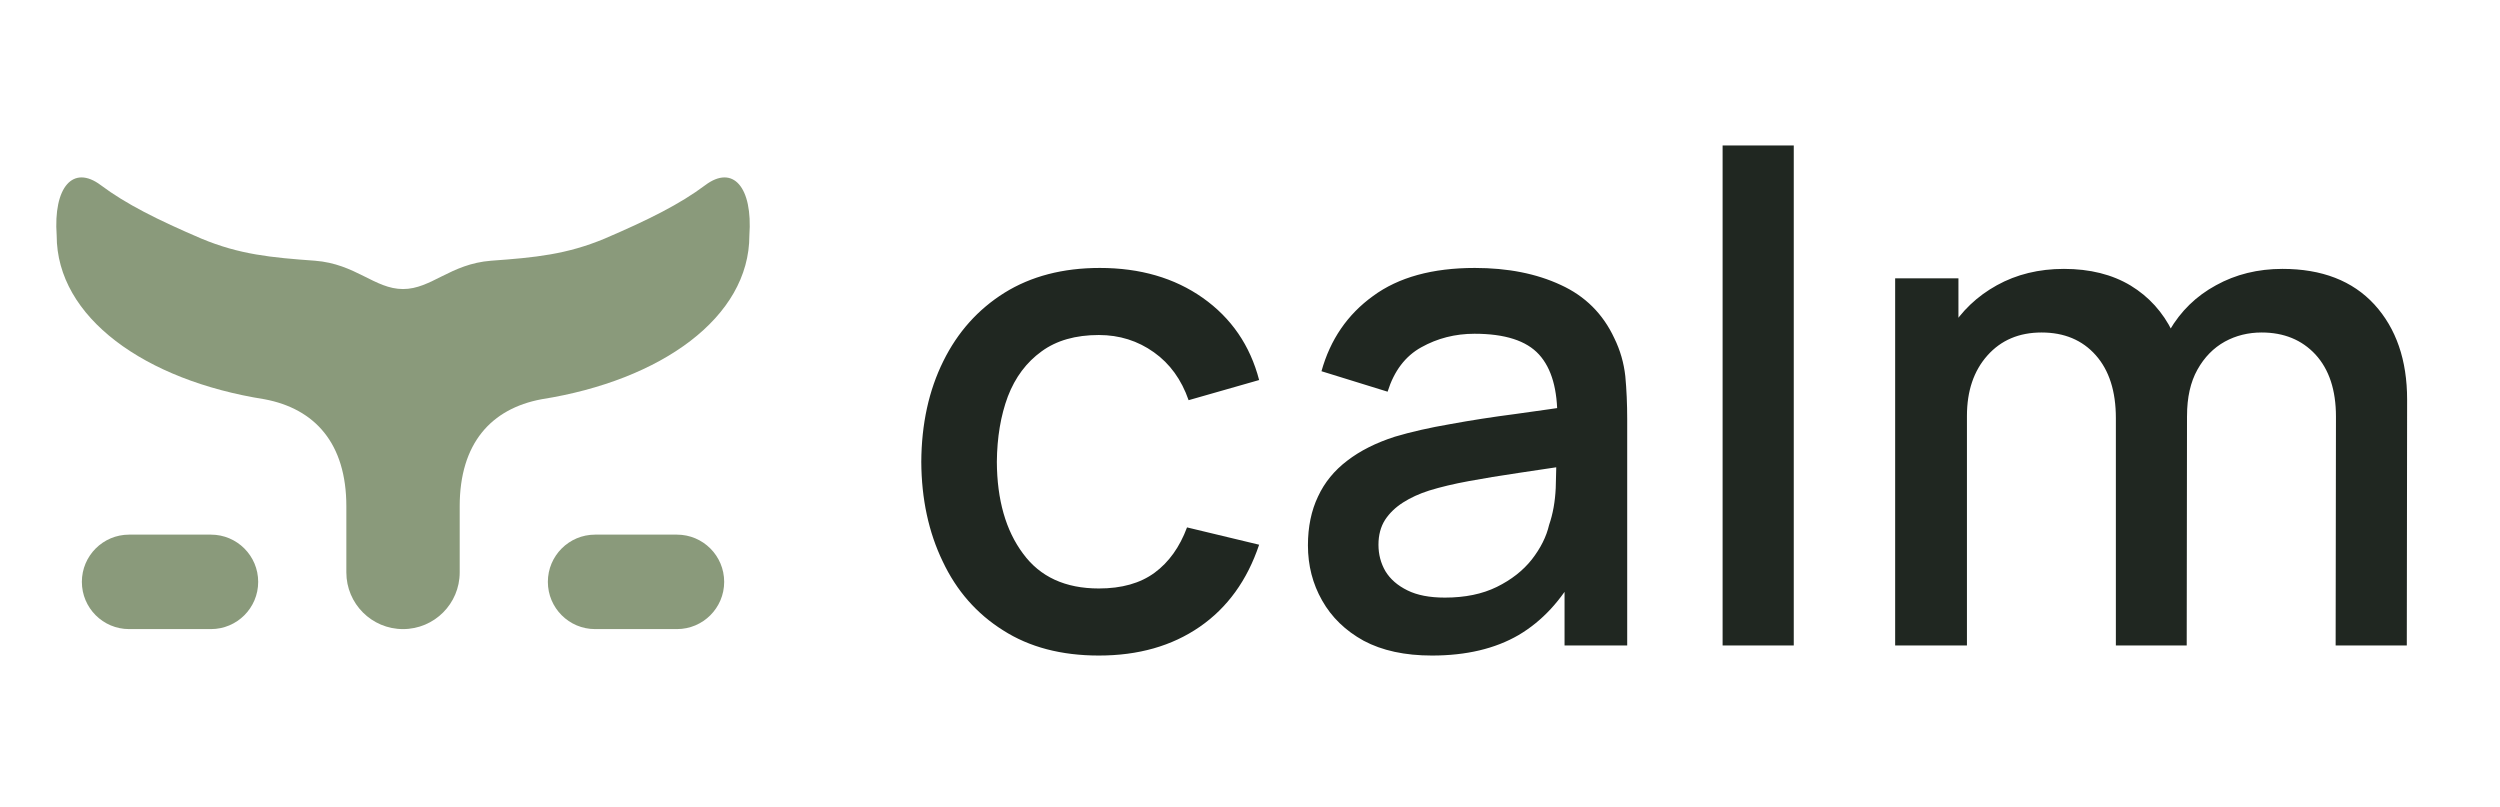
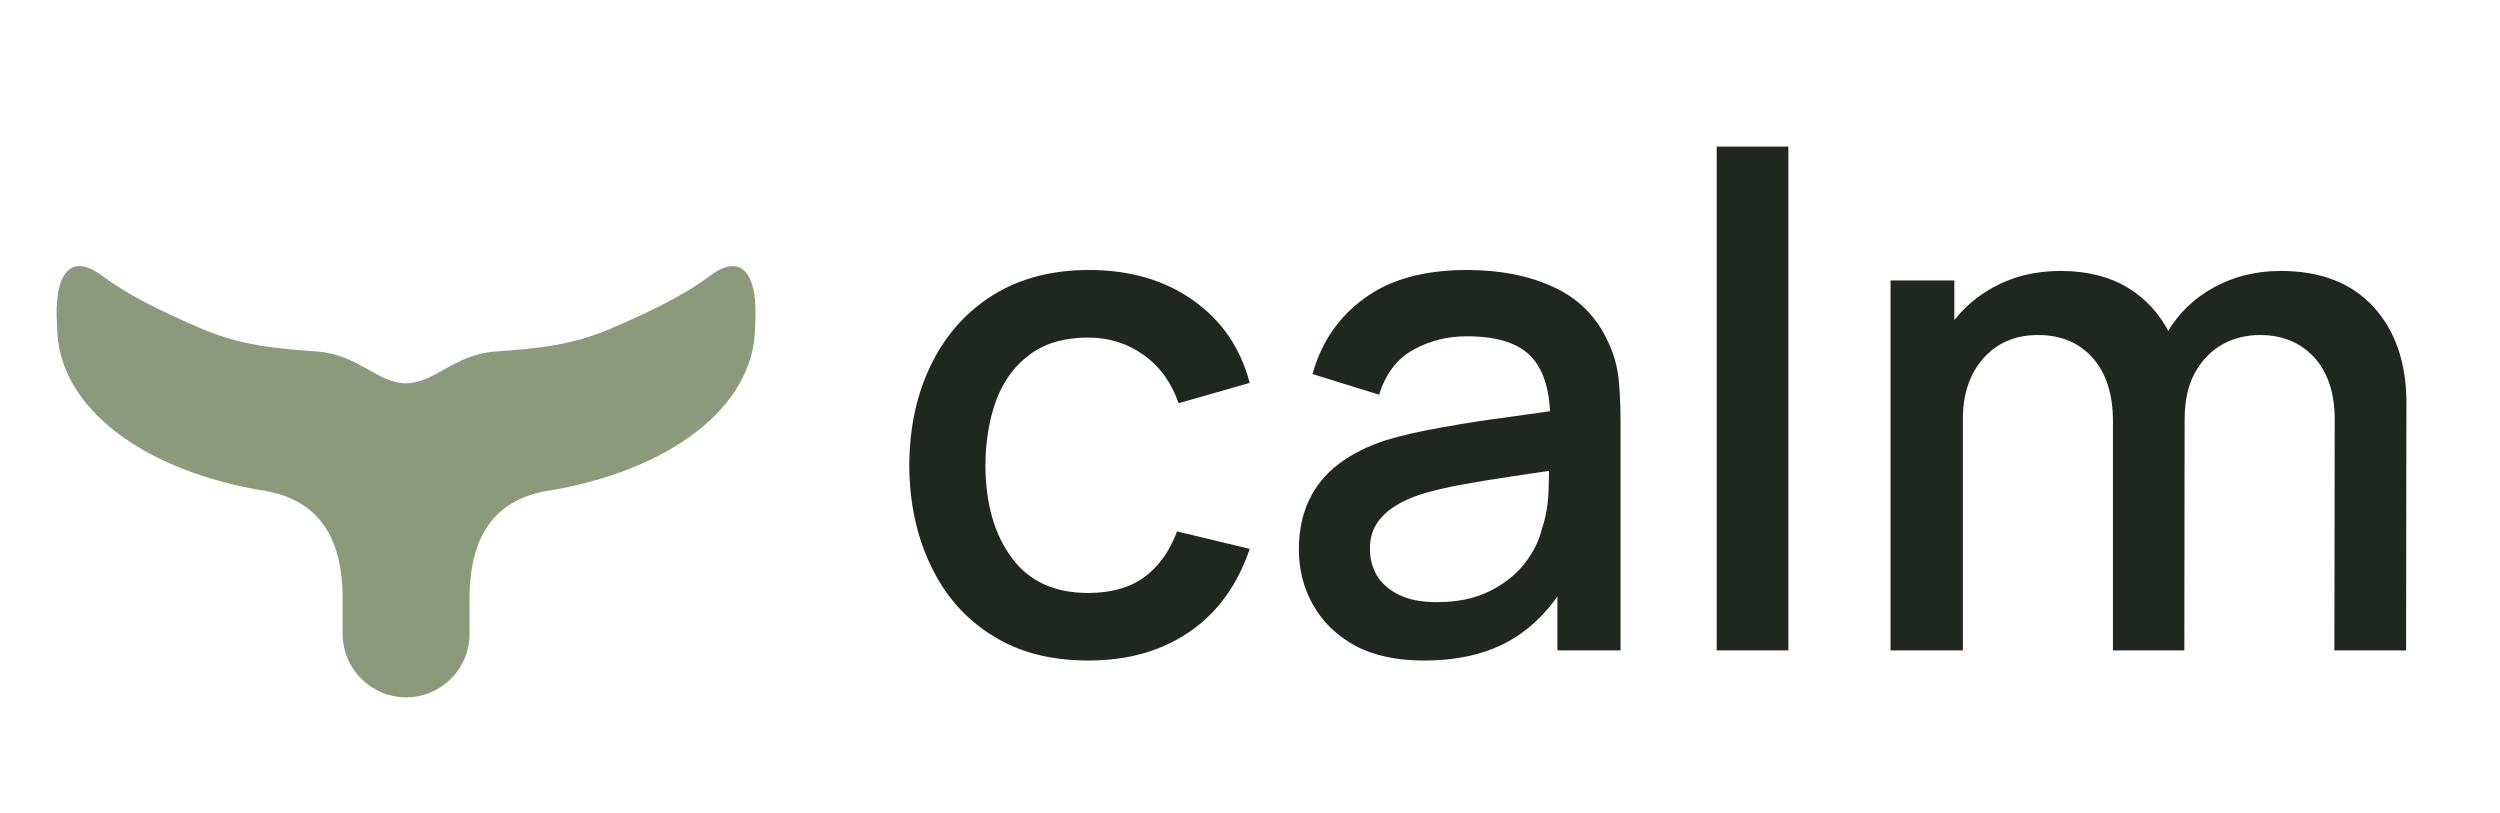
- <svg xmlns="http://www.w3.org/2000/svg" viewBox="0 0 794 256" role="img" aria-label="calm by ejmlabs, primary logo">
-   <path fill="#8A9A7B" d="M128 91.8C119 91.8 113 83.8 100 82.8C86 81.8 76 80.8 64 75.8C50 69.8 40 64.8 32 58.8C23.2 52.2 16.9 59.4 18 74.8C18 100.8 46 120.8 84 126.8C100 129.8 110 140.8 110 160.8L110 181.8A18 18 0 0 0 146 181.8L146 160.8C146 140.8 156 129.8 172 126.8C210 120.8 238 100.8 238 74.8C239.1 59.4 232.8 52.2 224 58.8C216 64.8 206 69.8 192 75.8C180 80.8 170 81.8 156 82.8C143 83.8 137 91.8 128 91.8Z" />
-   <path fill="#8A9A7B" d="M41 169.8H67A15 15 0 0 1 67 199.8H41A15 15 0 0 1 41 169.8Z" />
-   <path fill="#8A9A7B" d="M189 169.8H215A15 15 0 0 1 215 199.8H189A15 15 0 0 1 189 169.8Z" />
-   <path fill="#202721" d="M349 208.2Q331.1 208.2 318.6 200.2Q306 192.3 299.4 178.3Q292.7 164.4 292.6 146.7Q292.7 128.6 299.6 114.7Q306.4 100.9 319 93Q331.7 85.1 349.3 85.1Q368.5 85.1 382 94.6Q395.6 104.2 399.9 120.7L377.5 127.1Q374.1 117.3 366.5 111.9Q358.8 106.4 349 106.4Q337.9 106.4 330.8 111.6Q323.6 116.8 320.1 125.9Q316.7 135 316.6 146.7Q316.7 164.8 324.9 175.8Q333 186.9 349 186.9Q359.9 186.9 366.7 181.9Q373.5 176.9 377 167.5L399.9 173Q394.2 190 381 199.1Q367.8 208.2 349 208.2ZM454.8 208.2Q441.9 208.2 433.1 203.5Q424.4 198.7 419.9 190.7Q415.4 182.8 415.4 173.2Q415.4 164.4 418.6 157.7Q421.7 151 427.9 146.3Q434 141.6 443 138.7Q450.7 136.4 460.6 134.7Q470.4 132.9 481.2 131.5Q492.1 130 502.8 128.4L494.6 133Q494.8 119.2 488.8 112.6Q482.8 106 468.3 106Q459.1 106 451.4 110.3Q443.8 114.5 440.7 124.4L419.7 117.9Q423.9 102.8 436.1 94Q448.2 85.1 468.4 85.1Q484.1 85.1 495.7 90.5Q507.3 95.8 512.7 107.4Q515.5 113.1 516.2 119.5Q516.8 125.9 516.8 133.1V205H496.9V178.4L500.8 181.7Q493.5 195.1 482.3 201.7Q471.1 208.2 454.8 208.2ZM458.9 189.8Q468.5 189.8 475.4 186.4Q482.3 183 486.5 177.7Q490.7 172.3 492 166.7Q493.8 161.5 494.1 155Q494.3 148.5 494.3 144.7L501.7 147.3Q491.1 148.9 482.3 150.2Q473.5 151.5 466.5 152.8Q459.4 154.1 453.9 155.8Q449.2 157.3 445.6 159.6Q442 161.9 439.9 165.1Q437.8 168.4 437.8 173Q437.8 177.6 440 181.4Q442.3 185.2 447 187.5Q451.6 189.8 458.9 189.8ZM547.1 205V46.2H569.7V205ZM741.8 205 741.9 132.3Q741.9 119.7 735.4 112.6Q728.9 105.6 718.3 105.6Q711.9 105.6 706.6 108.5Q701.2 111.5 697.9 117.4Q694.6 123.3 694.6 132.1L683.7 126.6Q683.5 114.3 689 105Q694.4 95.7 703.8 90.6Q713.2 85.4 724.9 85.4Q743.7 85.4 754.1 96.7Q764.5 108.1 764.5 126.9L764.4 205ZM601.9 205V88.4H622V122.1H624.7V205ZM672 205 672 132.8Q672 120 665.6 112.8Q659.2 105.6 648.4 105.6Q637.7 105.6 631.2 112.9Q624.7 120.2 624.7 132.1L613.8 125.2Q613.8 113.8 619.3 104.8Q624.8 95.8 634.2 90.6Q643.6 85.4 655.5 85.4Q667.9 85.4 676.7 90.7Q685.4 96 690 105.4Q694.6 114.7 694.6 127.1L694.5 205Z" />
+ <svg xmlns="http://www.w3.org/2000/svg" viewBox="0 0 788 256" role="img" aria-label="calm by ejmlabs, primary logo">
+   <path fill="#8A9A7B" d="M128 120.8C119 120.8 113 111.8 100 110.8C86 109.8 76 108.8 64 103.8C50 97.8 40 92.8 32 86.8C22.4 79.6 16.8 86 18 102.8C18 128.8 46 148.8 84 154.8C100 157.8 108 168.8 108 188.8L108 199.8A20 20 0 0 0 148 199.8L148 188.8C148 168.8 156 157.8 172 154.8C210 148.8 238 128.8 238 102.8C239.2 86 233.6 79.6 224 86.8C216 92.8 206 97.8 192 103.8C180 108.8 170 109.8 156 110.8C143 111.8 137 120.8 128 120.8Z" />
+   <path fill="#202721" d="M343 208.2Q325.1 208.2 312.6 200.2Q300 192.3 293.4 178.3Q286.7 164.4 286.6 146.7Q286.7 128.6 293.6 114.7Q300.4 100.9 313 93Q325.7 85.1 343.3 85.1Q362.5 85.1 376 94.6Q389.6 104.2 393.9 120.7L371.5 127.1Q368.1 117.3 360.5 111.9Q352.8 106.4 343 106.4Q331.9 106.4 324.8 111.6Q317.6 116.8 314.1 125.9Q310.7 135 310.6 146.7Q310.7 164.8 318.9 175.8Q327 186.9 343 186.9Q353.9 186.9 360.7 181.9Q367.5 176.9 371 167.5L393.9 173Q388.2 190 375 199.1Q361.8 208.2 343 208.2ZM448.8 208.2Q435.9 208.2 427.1 203.5Q418.4 198.7 413.9 190.7Q409.4 182.8 409.4 173.2Q409.4 164.4 412.6 157.7Q415.7 151 421.9 146.3Q428 141.6 437 138.7Q444.7 136.4 454.6 134.7Q464.4 132.9 475.2 131.5Q486.1 130 496.8 128.4L488.6 133Q488.8 119.2 482.8 112.6Q476.8 106 462.3 106Q453.1 106 445.4 110.3Q437.8 114.5 434.7 124.4L413.7 117.9Q417.9 102.8 430.1 94Q442.2 85.1 462.4 85.1Q478.1 85.1 489.7 90.5Q501.3 95.8 506.7 107.4Q509.5 113.1 510.2 119.5Q510.8 125.9 510.8 133.1V205H490.9V178.4L494.8 181.7Q487.5 195.1 476.3 201.7Q465.1 208.2 448.8 208.2ZM452.9 189.8Q462.5 189.8 469.4 186.4Q476.3 183 480.5 177.7Q484.7 172.3 486 166.7Q487.8 161.5 488.1 155Q488.3 148.5 488.3 144.7L495.7 147.3Q485.1 148.9 476.3 150.2Q467.5 151.5 460.5 152.8Q453.4 154.1 447.9 155.8Q443.2 157.3 439.6 159.6Q436 161.9 433.9 165.1Q431.8 168.4 431.8 173Q431.8 177.6 434 181.4Q436.3 185.2 441 187.5Q445.6 189.8 452.9 189.8ZM541.1 205V46.2H563.7V205ZM735.8 205 735.9 132.3Q735.9 119.7 729.4 112.6Q722.9 105.6 712.3 105.6Q705.9 105.6 700.6 108.5Q695.2 111.5 691.9 117.4Q688.6 123.3 688.6 132.1L677.7 126.6Q677.5 114.3 683 105Q688.4 95.7 697.8 90.6Q707.2 85.4 718.9 85.4Q737.7 85.4 748.1 96.7Q758.5 108.1 758.5 126.9L758.4 205ZM595.9 205V88.4H616V122.1H618.7V205ZM666 205 666 132.8Q666 120 659.6 112.8Q653.2 105.6 642.4 105.6Q631.7 105.6 625.2 112.9Q618.7 120.2 618.7 132.1L607.8 125.2Q607.8 113.8 613.3 104.8Q618.8 95.8 628.2 90.6Q637.6 85.4 649.5 85.4Q661.9 85.4 670.7 90.7Q679.4 96 684 105.4Q688.6 114.7 688.6 127.1L688.5 205Z" />
</svg>
